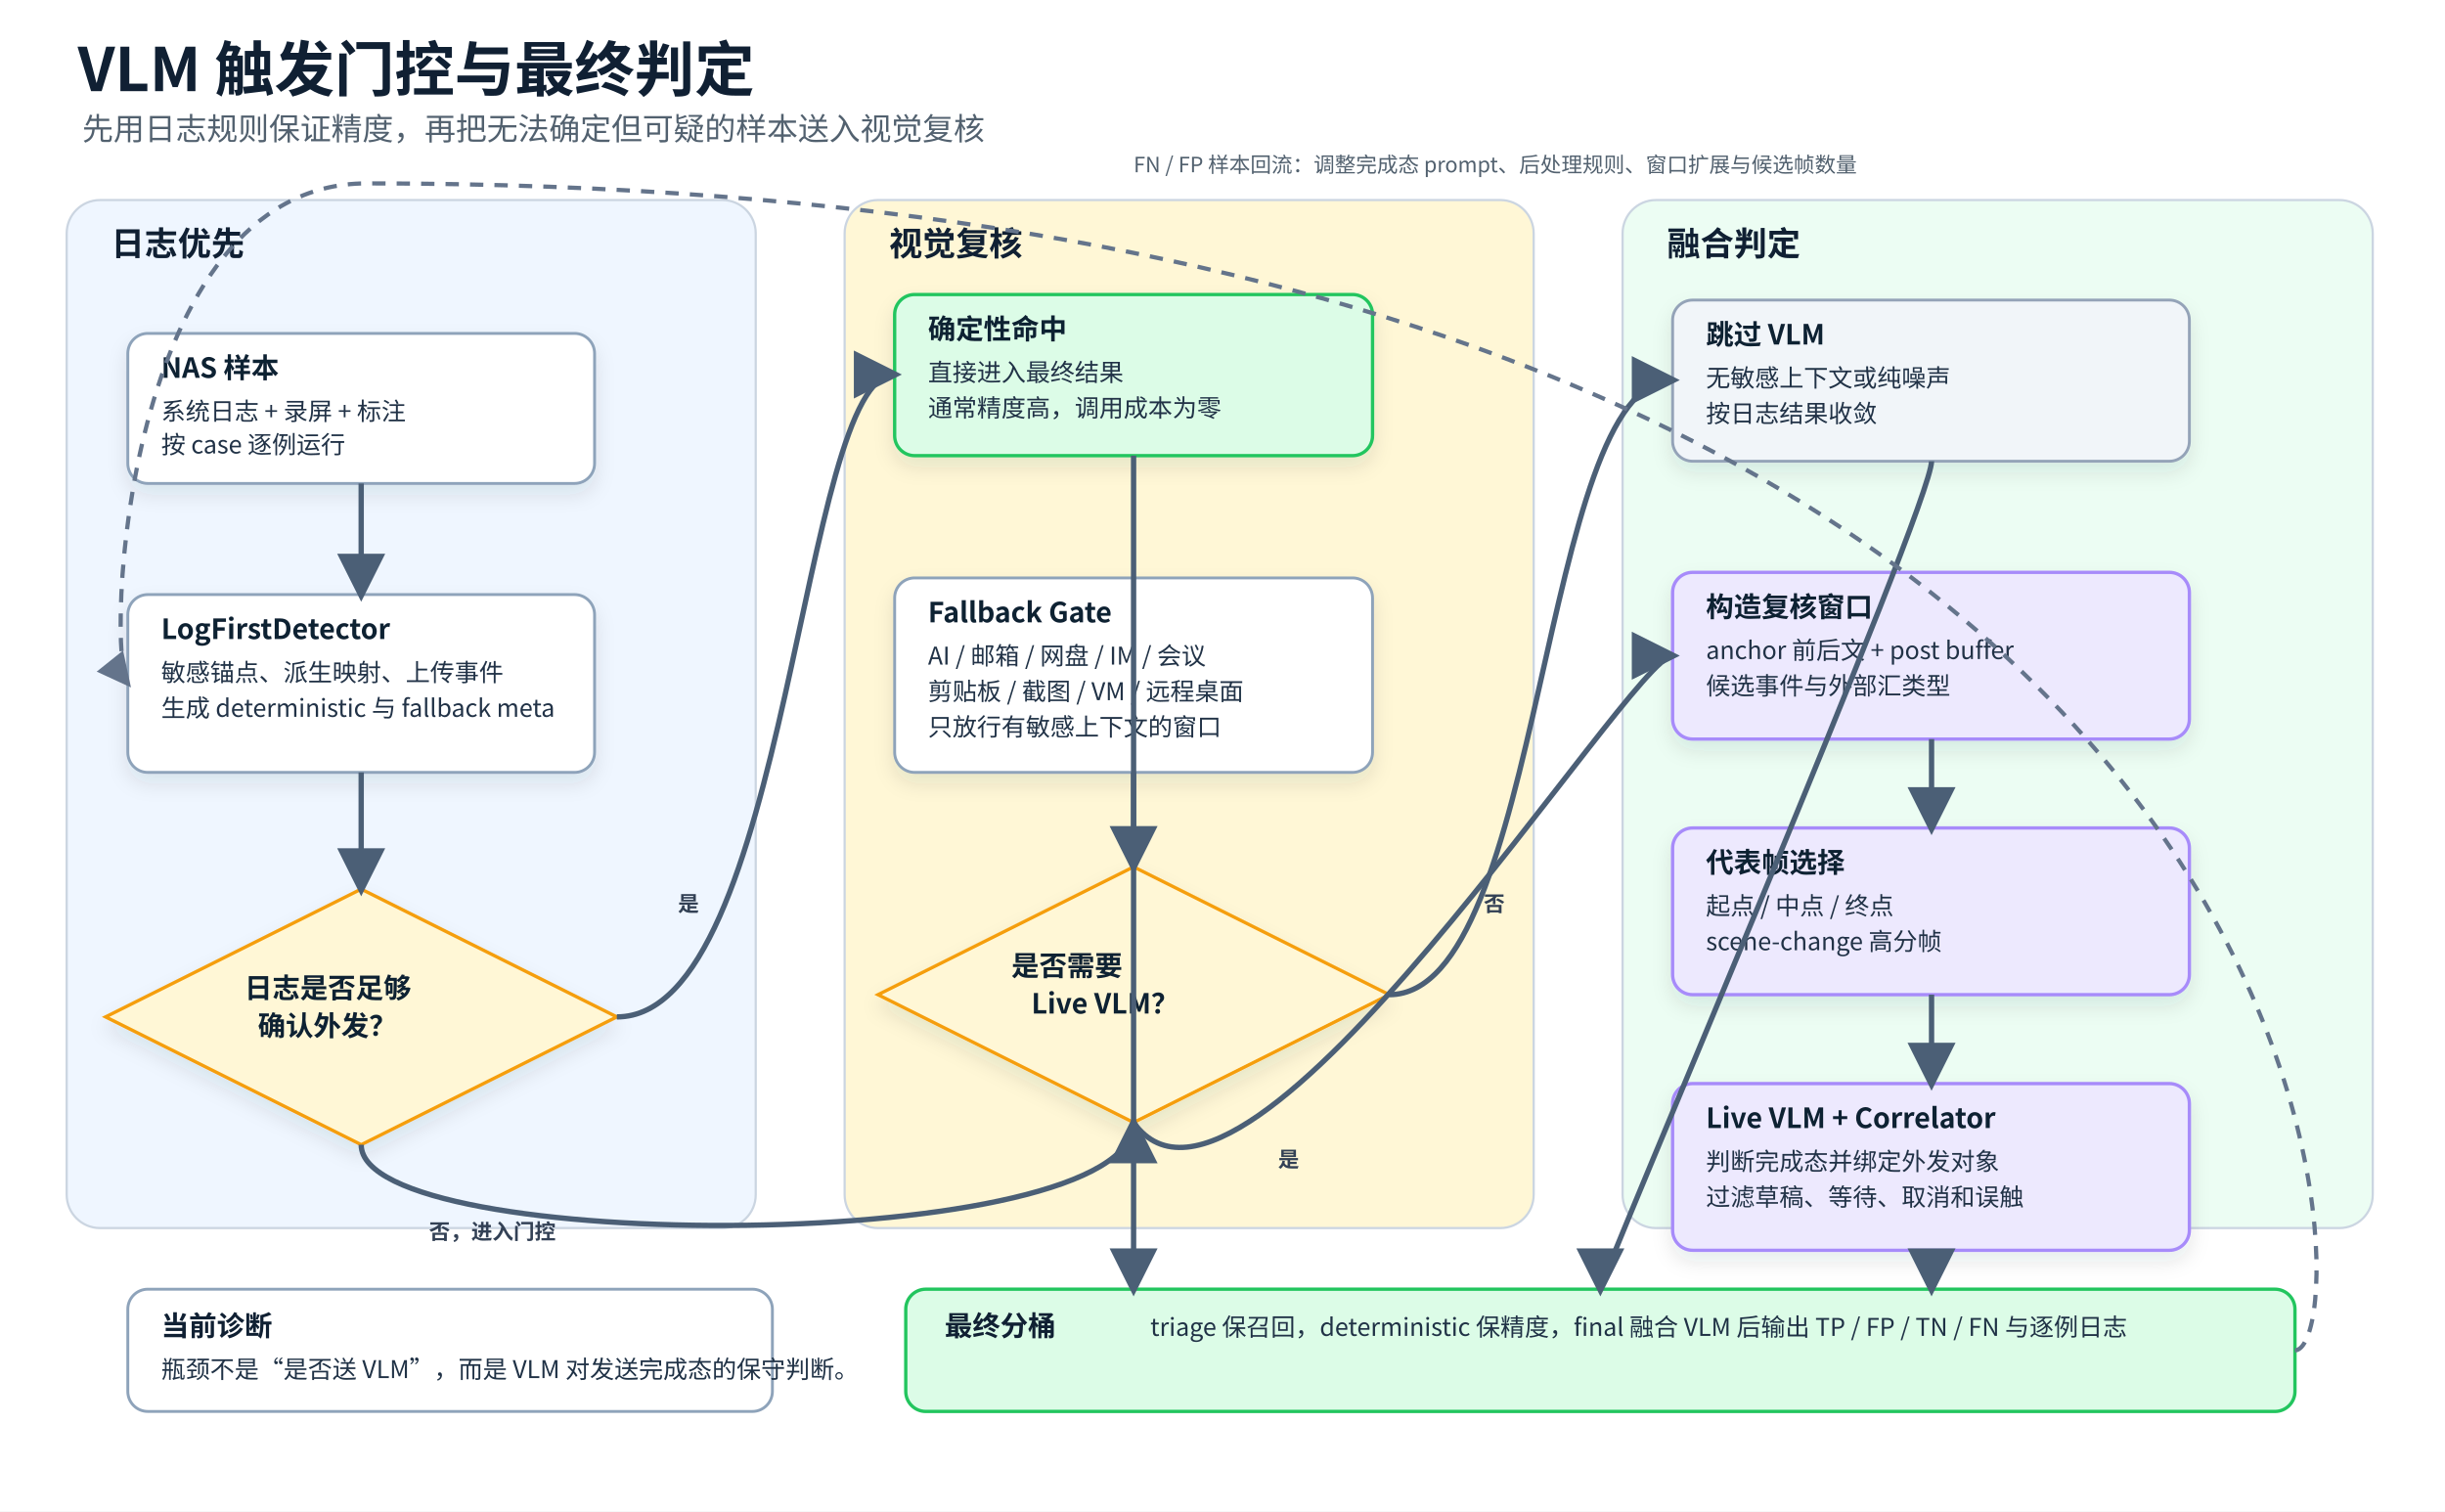
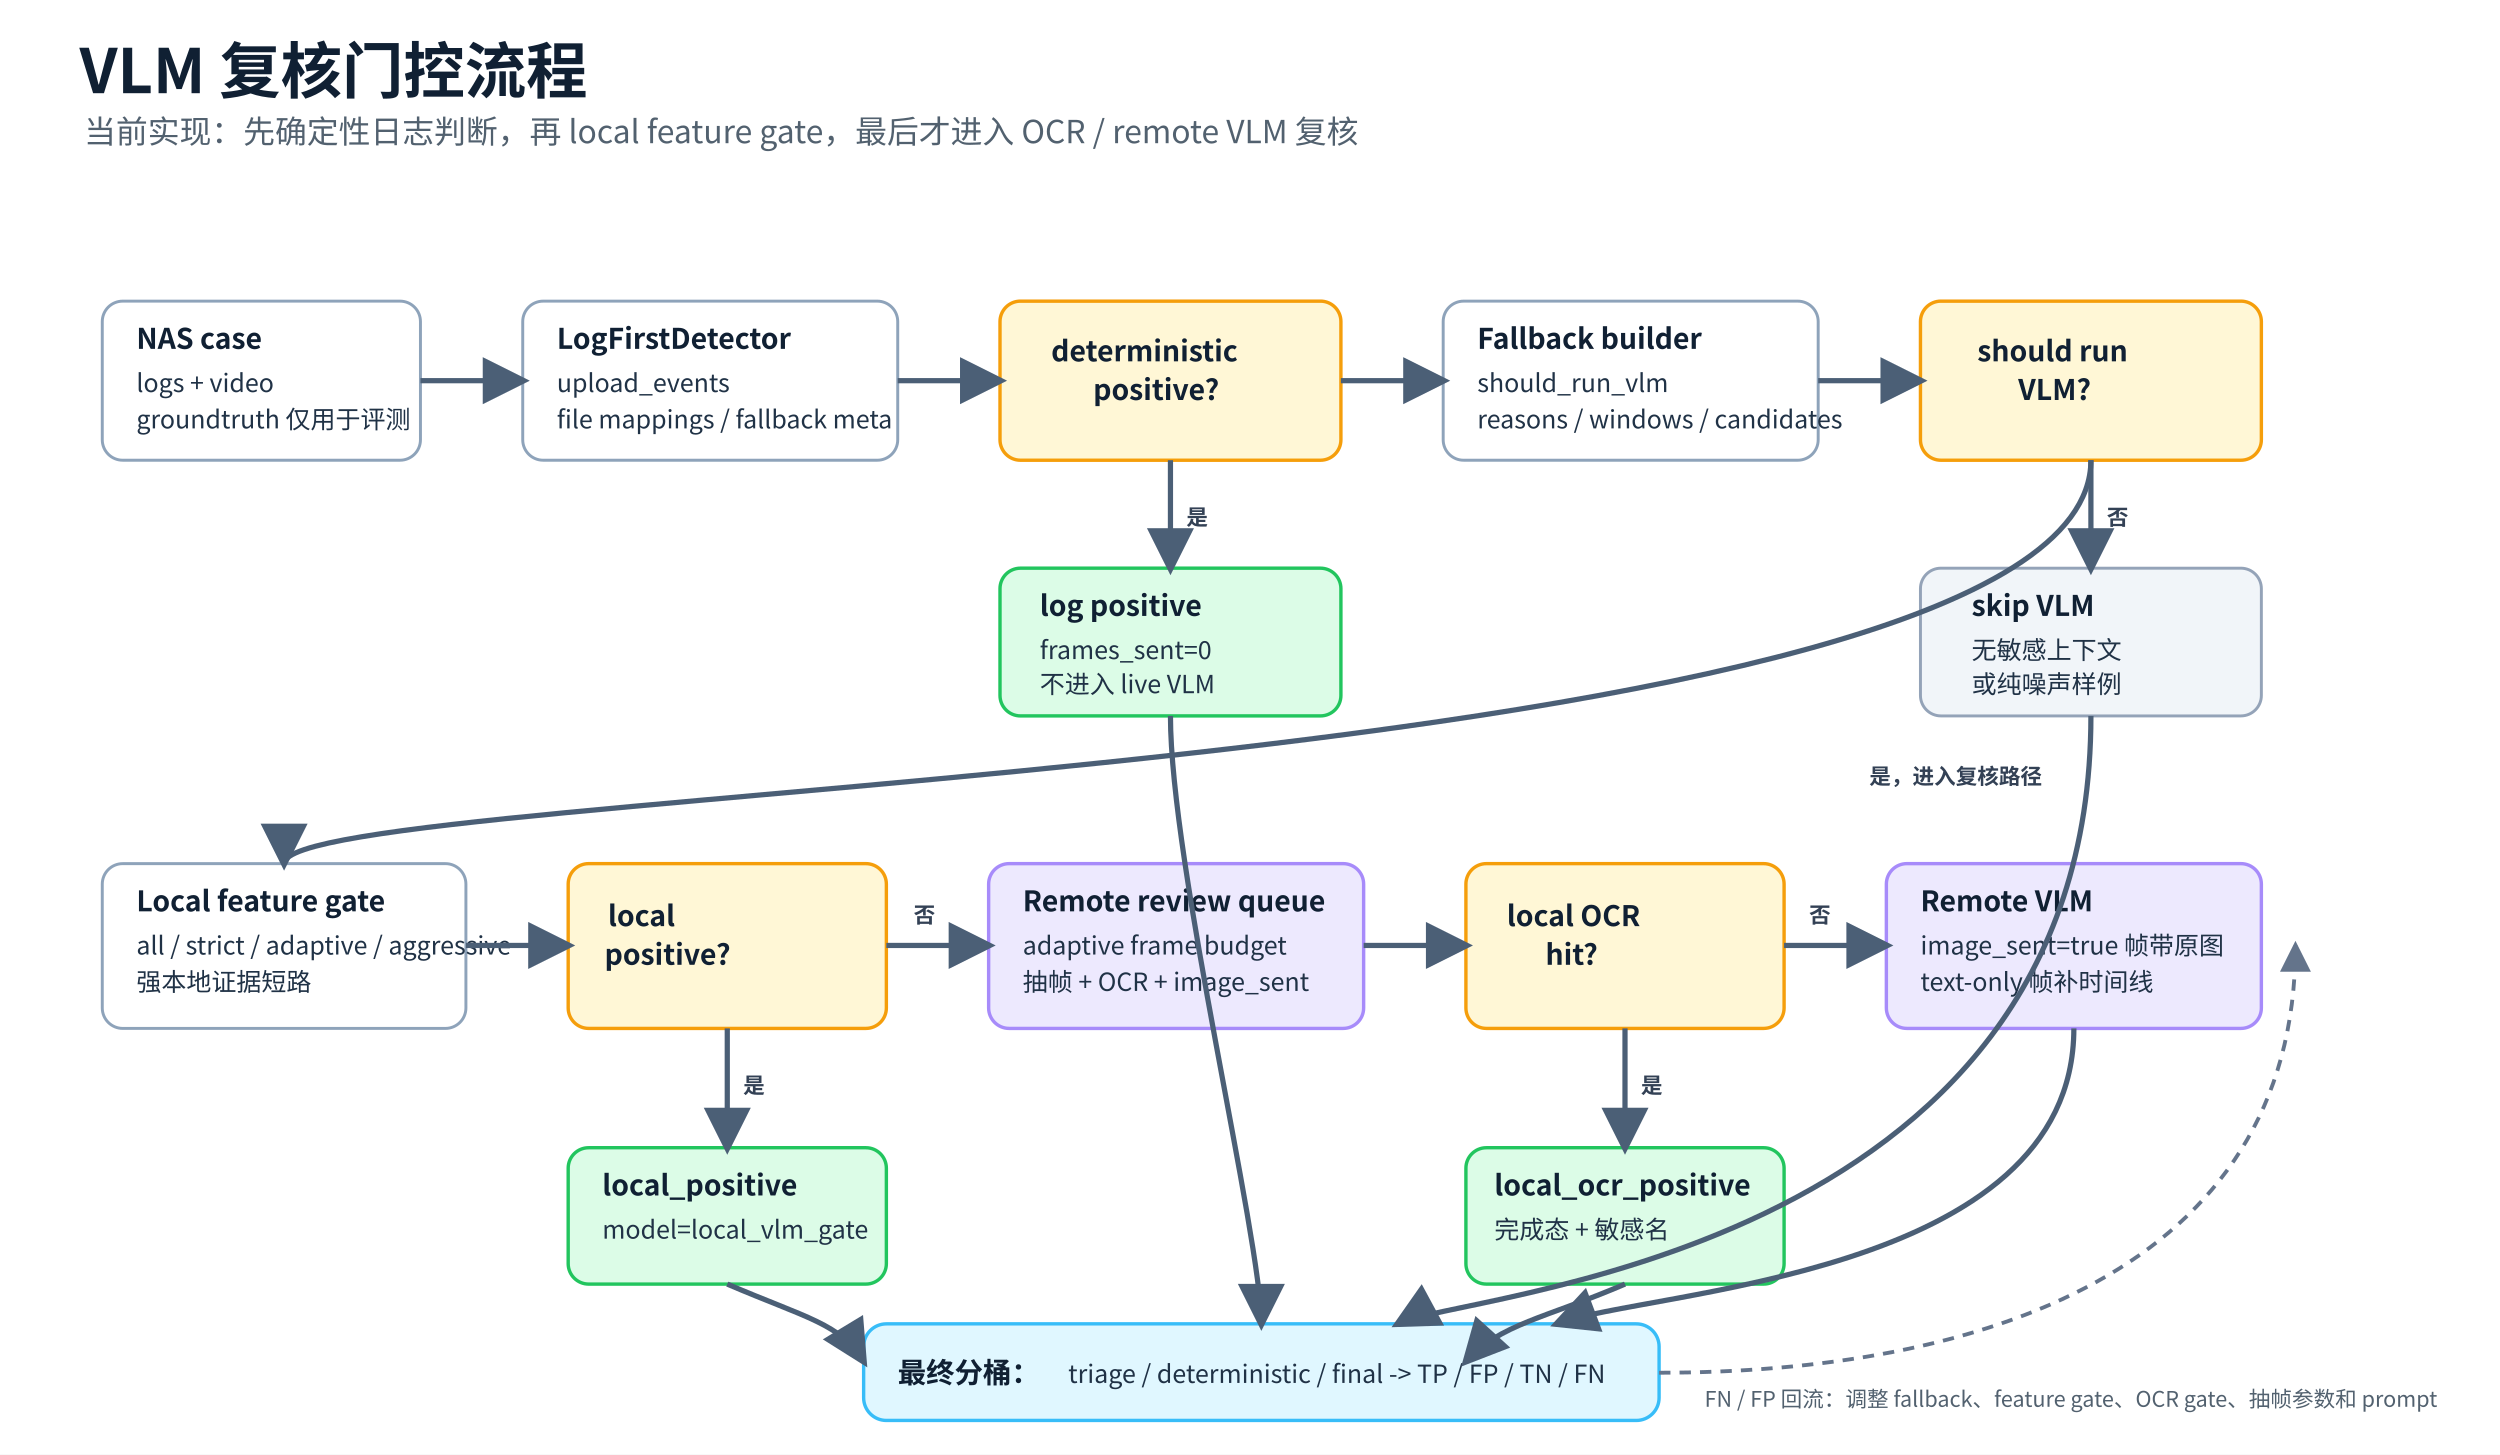
- <svg xmlns="http://www.w3.org/2000/svg" width="2200" height="1360" viewBox="0 0 2200 1360">
+ <svg xmlns="http://www.w3.org/2000/svg" width="2200" height="1280" viewBox="0 0 2200 1280">
  <defs>
    <style>
      .title { font: 700 54px "Microsoft YaHei", "Noto Sans CJK SC", sans-serif; fill: #102033; }
      .subtitle { font: 28px "Microsoft YaHei", "Noto Sans CJK SC", sans-serif; fill: #52616f; }
-       .section { font: 700 30px "Microsoft YaHei", "Noto Sans CJK SC", sans-serif; fill: #102033; }
-       .node-title { font: 700 25px "Microsoft YaHei", "Noto Sans CJK SC", sans-serif; fill: #102033; }
+       .card-title { font: 700 25px "Microsoft YaHei", "Noto Sans CJK SC", sans-serif; fill: #102033; }
      .body { font: 22px "Microsoft YaHei", "Noto Sans CJK SC", sans-serif; fill: #203246; }
      .small { font: 19px "Microsoft YaHei", "Noto Sans CJK SC", sans-serif; fill: #52616f; }
-       .node { fill: #ffffff; stroke: #8ea3ba; stroke-width: 2.6; rx: 18; }
-       .decision { fill: #fff7d6; stroke: #f59e0b; stroke-width: 3; }
-       .positive { fill: #dcfce7; stroke: #22c55e; stroke-width: 3; rx: 18; }
-       .muted { fill: #f1f5f9; stroke: #94a3b8; stroke-width: 2.6; rx: 18; }
-       .review { fill: #ede9fe; stroke: #a78bfa; stroke-width: 3; rx: 18; }
-       .band { stroke: #cbd5e1; stroke-width: 2; rx: 30; }
-       .edge { stroke: #4b5f76; stroke-width: 4.8; fill: none; }
-       .dash { stroke: #64748b; stroke-width: 3.8; fill: none; stroke-dasharray: 12 10; }
      .label { font: 700 19px "Microsoft YaHei", "Noto Sans CJK SC", sans-serif; fill: #334155; }
+       .card { fill: #ffffff; stroke: #8ea3ba; stroke-width: 2.6; rx: 18; }
+       .decision { fill: #fff7d6; stroke: #f59e0b; stroke-width: 3; rx: 18; }
+       .local { fill: #dcfce7; stroke: #22c55e; stroke-width: 3; rx: 18; }
+       .remote { fill: #ede9fe; stroke: #a78bfa; stroke-width: 3; rx: 18; }
+       .skip { fill: #f1f5f9; stroke: #94a3b8; stroke-width: 2.6; rx: 18; }
+       .final { fill: #e0f7ff; stroke: #38bdf8; stroke-width: 3; rx: 20; }
+       .edge { stroke: #4b5f76; stroke-width: 4.6; fill: none; }
+       .thin { stroke: #64748b; stroke-width: 3.4; fill: none; stroke-dasharray: 10 8; }
    </style>
    <marker id="arrow" viewBox="0 0 10 10" refX="8.5" refY="5" markerWidth="9" markerHeight="9" orient="auto-start-reverse">
      <path d="M 0 0 L 10 5 L 0 10 z" fill="#4b5f76" />
    </marker>
    <marker id="arrow-muted" viewBox="0 0 10 10" refX="8.5" refY="5" markerWidth="8" markerHeight="8" orient="auto-start-reverse">
      <path d="M 0 0 L 10 5 L 0 10 z" fill="#64748b" />
    </marker>
-     <filter id="soft-shadow" x="-20%" y="-20%" width="140%" height="140%">
-       <feDropShadow dx="0" dy="9" stdDeviation="9" flood-color="#1f2937" flood-opacity="0.10" />
-     </filter>
  </defs>
-   <rect x="0" y="0" width="2200" height="1360" fill="#ffffff" />
-   <text class="title" x="70" y="82">VLM 触发门控与最终判定</text>
-   <text class="subtitle" x="74" y="126">先用日志规则保证精度，再把无法确定但可疑的样本送入视觉复核</text>
-   <rect class="band" x="60" y="180" width="620" height="925" fill="#eff6ff" />
-   <rect class="band" x="760" y="180" width="620" height="925" fill="#fff7d6" />
-   <rect class="band" x="1460" y="180" width="675" height="925" fill="#ecfdf3" />
-   <text class="section" x="100" y="230">日志优先</text>
-   <text class="section" x="800" y="230">视觉复核</text>
-   <text class="section" x="1500" y="230">融合判定</text>
-   <g filter="url(#soft-shadow)">
-     <rect class="node" x="115" y="300" width="420" height="135" />
-     <text class="node-title" x="145" y="340">NAS 样本</text>
-     <text class="body" x="145" y="378">系统日志 + 录屏 + 标注</text>
-     <text class="body" x="145" y="408">按 case 逐例运行</text>
-     <rect class="node" x="115" y="535" width="420" height="160" />
-     <text class="node-title" x="145" y="575">LogFirstDetector</text>
-     <text class="body" x="145" y="613">敏感锚点、派生映射、上传事件</text>
-     <text class="body" x="145" y="645">生成 deterministic 与 fallback meta</text>
-     <polygon class="decision" points="325,800 555,915 325,1030 95,915" />
-     <text class="node-title" x="220" y="898">日志是否足够</text>
-     <text class="node-title" x="232" y="932">确认外发？</text>
-     <rect class="positive" x="805" y="265" width="430" height="145" />
-     <text class="node-title" x="835" y="305">确定性命中</text>
-     <text class="body" x="835" y="343">直接进入最终结果</text>
-     <text class="body" x="835" y="375">通常精度高，调用成本为零</text>
-     <rect class="node" x="805" y="520" width="430" height="175" />
-     <text class="node-title" x="835" y="560">Fallback Gate</text>
-     <text class="body" x="835" y="598">AI / 邮箱 / 网盘 / IM / 会议</text>
-     <text class="body" x="835" y="630">剪贴板 / 截图 / VM / 远程桌面</text>
-     <text class="body" x="835" y="662">只放行有敏感上下文的窗口</text>
-     <polygon class="decision" points="1020,780 1250,895 1020,1010 790,895" />
-     <text class="node-title" x="910" y="878">是否需要</text>
-     <text class="node-title" x="928" y="912">Live VLM？</text>
-     <rect class="muted" x="1505" y="270" width="465" height="145" />
-     <text class="node-title" x="1535" y="310">跳过 VLM</text>
-     <text class="body" x="1535" y="348">无敏感上下文或纯噪声</text>
-     <text class="body" x="1535" y="380">按日志结果收敛</text>
-     <rect class="review" x="1505" y="515" width="465" height="150" />
-     <text class="node-title" x="1535" y="555">构造复核窗口</text>
-     <text class="body" x="1535" y="593">anchor 前后文 + post buffer</text>
-     <text class="body" x="1535" y="625">候选事件与外部汇类型</text>
-     <rect class="review" x="1505" y="745" width="465" height="150" />
-     <text class="node-title" x="1535" y="785">代表帧选择</text>
-     <text class="body" x="1535" y="823">起点 / 中点 / 终点</text>
-     <text class="body" x="1535" y="855">scene-change 高分帧</text>
-     <rect class="review" x="1505" y="975" width="465" height="150" />
-     <text class="node-title" x="1535" y="1015">Live VLM + Correlator</text>
-     <text class="body" x="1535" y="1053">判断完成态并绑定外发对象</text>
-     <text class="body" x="1535" y="1085">过滤草稿、等待、取消和误触</text>
-   </g>
-   <path class="edge" marker-end="url(#arrow)" d="M325 435 L325 535" />
-   <path class="edge" marker-end="url(#arrow)" d="M325 695 L325 800" />
-   <path class="edge" marker-end="url(#arrow)" d="M555 915 C710 915 720 337 805 337" />
-   <text class="label" x="610" y="820">是</text>
-   <path class="edge" marker-end="url(#arrow)" d="M325 1030 C325 1130 1020 1130 1020 1010" />
-   <text class="label" x="386" y="1115">否，进入门控</text>
-   <path class="edge" marker-end="url(#arrow)" d="M1020 695 L1020 780" />
-   <path class="edge" marker-end="url(#arrow)" d="M1250 895 C1390 895 1385 342 1505 342" />
-   <text class="label" x="1335" y="820">否</text>
-   <path class="edge" marker-end="url(#arrow)" d="M1020 1010 C1120 1150 1468 590 1505 590" />
-   <text class="label" x="1150" y="1050">是</text>
-   <path class="edge" marker-end="url(#arrow)" d="M1738 665 L1738 745" />
-   <path class="edge" marker-end="url(#arrow)" d="M1738 895 L1738 975" />
-   <rect class="positive" x="815" y="1160" width="1250" height="110" />
-   <text class="node-title" x="850" y="1202">最终分桶</text>
-   <text class="body" x="1035" y="1202">triage 保召回，deterministic 保精度，final 融合 VLM 后输出 TP / FP / TN / FN 与逐例日志</text>
-   <path class="edge" marker-end="url(#arrow)" d="M1020 410 L1020 1160" />
-   <path class="edge" marker-end="url(#arrow)" d="M1738 1125 L1738 1160" />
-   <path class="edge" marker-end="url(#arrow)" d="M1738 415 C1738 455 1440 1150 1440 1160" />
-   <path class="dash" marker-end="url(#arrow-muted)" d="M2065 1215 C2130 1215 2135 165 330 165 C110 165 95 590 115 615" />
-   <text class="small" x="1020" y="155">FN / FP 样本回流：调整完成态 prompt、后处理规则、窗口扩展与候选帧数量</text>
-   <rect class="node" x="115" y="1160" width="580" height="110" fill="#f8fafc" />
-   <text class="node-title" x="145" y="1202">当前诊断</text>
-   <text class="body" x="145" y="1240">瓶颈不是“是否送 VLM”，而是 VLM 对发送完成态的保守判断。</text>
+   <rect width="2200" height="1280" fill="#ffffff" />
+   <text class="title" x="70" y="82">VLM 复核门控流程</text>
+   <text class="subtitle" x="74" y="126">当前实现：先确定性日志判断，再 local feature gate，最后才进入 OCR / remote VLM 复核</text>
+   <rect class="card" x="90" y="265" width="280" height="140" />
+   <text class="card-title" x="120" y="307">NAS case</text>
+   <text class="body" x="120" y="345">logs + video</text>
+   <text class="body" x="120" y="377">groundtruth 仅用于评测</text>
+   <rect class="card" x="460" y="265" width="330" height="140" />
+   <text class="card-title" x="490" y="307">LogFirstDetector</text>
+   <text class="body" x="490" y="345">upload_events</text>
+   <text class="body" x="490" y="377">file mappings / fallback meta</text>
+   <rect class="decision" x="880" y="265" width="300" height="140" />
+   <text class="card-title" x="925" y="318">deterministic</text>
+   <text class="card-title" x="962" y="352">positive?</text>
+   <rect class="card" x="1270" y="265" width="330" height="140" />
+   <text class="card-title" x="1300" y="307">Fallback builder</text>
+   <text class="body" x="1300" y="345">should_run_vlm</text>
+   <text class="body" x="1300" y="377">reasons / windows / candidates</text>
+   <rect class="decision" x="1690" y="265" width="300" height="140" />
+   <text class="card-title" x="1740" y="318">should run</text>
+   <text class="card-title" x="1776" y="352">VLM?</text>
+   <path class="edge" marker-end="url(#arrow)" d="M370 335 L460 335" />
+   <path class="edge" marker-end="url(#arrow)" d="M790 335 L880 335" />
+   <path class="edge" marker-end="url(#arrow)" d="M1180 335 L1270 335" />
+   <path class="edge" marker-end="url(#arrow)" d="M1600 335 L1690 335" />
+   <rect class="local" x="880" y="500" width="300" height="130" />
+   <text class="card-title" x="915" y="542">log positive</text>
+   <text class="body" x="915" y="580">frames_sent=0</text>
+   <text class="body" x="915" y="610">不进入 live VLM</text>
+   <path class="edge" marker-end="url(#arrow)" d="M1030 405 L1030 500" />
+   <text class="label" x="1044" y="462">是</text>
+   <rect class="skip" x="1690" y="500" width="300" height="130" />
+   <text class="card-title" x="1735" y="542">skip VLM</text>
+   <text class="body" x="1735" y="580">无敏感上下文</text>
+   <text class="body" x="1735" y="610">或纯噪声样例</text>
+   <path class="edge" marker-end="url(#arrow)" d="M1840 405 L1840 500" />
+   <text class="label" x="1854" y="462">否</text>
+   <rect class="card" x="90" y="760" width="320" height="145" />
+   <text class="card-title" x="120" y="802">Local feature gate</text>
+   <text class="body" x="120" y="840">all / strict / adaptive / aggressive</text>
+   <text class="body" x="120" y="872">强本地证据短路</text>
+   <rect class="decision" x="500" y="760" width="280" height="145" />
+   <text class="card-title" x="535" y="815">local</text>
+   <text class="card-title" x="532" y="849">positive?</text>
+   <rect class="remote" x="870" y="760" width="330" height="145" />
+   <text class="card-title" x="900" y="802">Remote review queue</text>
+   <text class="body" x="900" y="840">adaptive frame budget</text>
+   <text class="body" x="900" y="872">抽帧 + OCR + image_sent</text>
+   <rect class="decision" x="1290" y="760" width="280" height="145" />
+   <text class="card-title" x="1326" y="815">local OCR</text>
+   <text class="card-title" x="1360" y="849">hit?</text>
+   <rect class="remote" x="1660" y="760" width="330" height="145" />
+   <text class="card-title" x="1690" y="802">Remote VLM</text>
+   <text class="body" x="1690" y="840">image_sent=true 帧带原图</text>
+   <text class="body" x="1690" y="872">text-only 帧补时间线</text>
+   <path class="edge" marker-end="url(#arrow)" d="M1840 405 C1840 690 250 690 250 760" />
+   <text class="label" x="1645" y="690">是，进入复核路径</text>
+   <path class="edge" marker-end="url(#arrow)" d="M410 832 L500 832" />
+   <path class="edge" marker-end="url(#arrow)" d="M780 832 L870 832" />
+   <path class="edge" marker-end="url(#arrow)" d="M1200 832 L1290 832" />
+   <path class="edge" marker-end="url(#arrow)" d="M1570 832 L1660 832" />
+   <text class="label" x="804" y="812">否</text>
+   <text class="label" x="1592" y="812">否</text>
+   <rect class="local" x="500" y="1010" width="280" height="120" />
+   <text class="card-title" x="530" y="1052">local_positive</text>
+   <text class="body" x="530" y="1090">model=local_vlm_gate</text>
+   <path class="edge" marker-end="url(#arrow)" d="M640 905 L640 1010" />
+   <text class="label" x="654" y="962">是</text>
+   <rect class="local" x="1290" y="1010" width="280" height="120" />
+   <text class="card-title" x="1315" y="1052">local_ocr_positive</text>
+   <text class="body" x="1315" y="1090">完成态 + 敏感名</text>
+   <path class="edge" marker-end="url(#arrow)" d="M1430 905 L1430 1010" />
+   <text class="label" x="1444" y="962">是</text>
+   <rect class="final" x="760" y="1165" width="700" height="85" />
+   <text class="card-title" x="790" y="1217">最终分桶：</text>
+   <text class="body" x="940" y="1217">triage / deterministic / final -&gt; TP / FP / TN / FN</text>
+   <path class="edge" marker-end="url(#arrow)" d="M1030 630 C1030 760 1110 1090 1110 1165" />
+   <path class="edge" marker-end="url(#arrow)" d="M1840 630 C1840 1110 1280 1138 1230 1165" />
+   <path class="edge" marker-end="url(#arrow)" d="M640 1130 C710 1160 740 1165 760 1198" />
+   <path class="edge" marker-end="url(#arrow)" d="M1430 1130 C1360 1160 1320 1165 1290 1198" />
+   <path class="edge" marker-end="url(#arrow)" d="M1825 905 C1825 1125 1450 1135 1370 1165" />
+   <path class="thin" marker-end="url(#arrow-muted)" d="M1460 1208 C1740 1208 2020 1120 2020 832" />
+   <text class="small" x="1500" y="1238">FN / FP 回流：调整 fallback、feature gate、OCR gate、抽帧参数和 prompt</text>
</svg>
